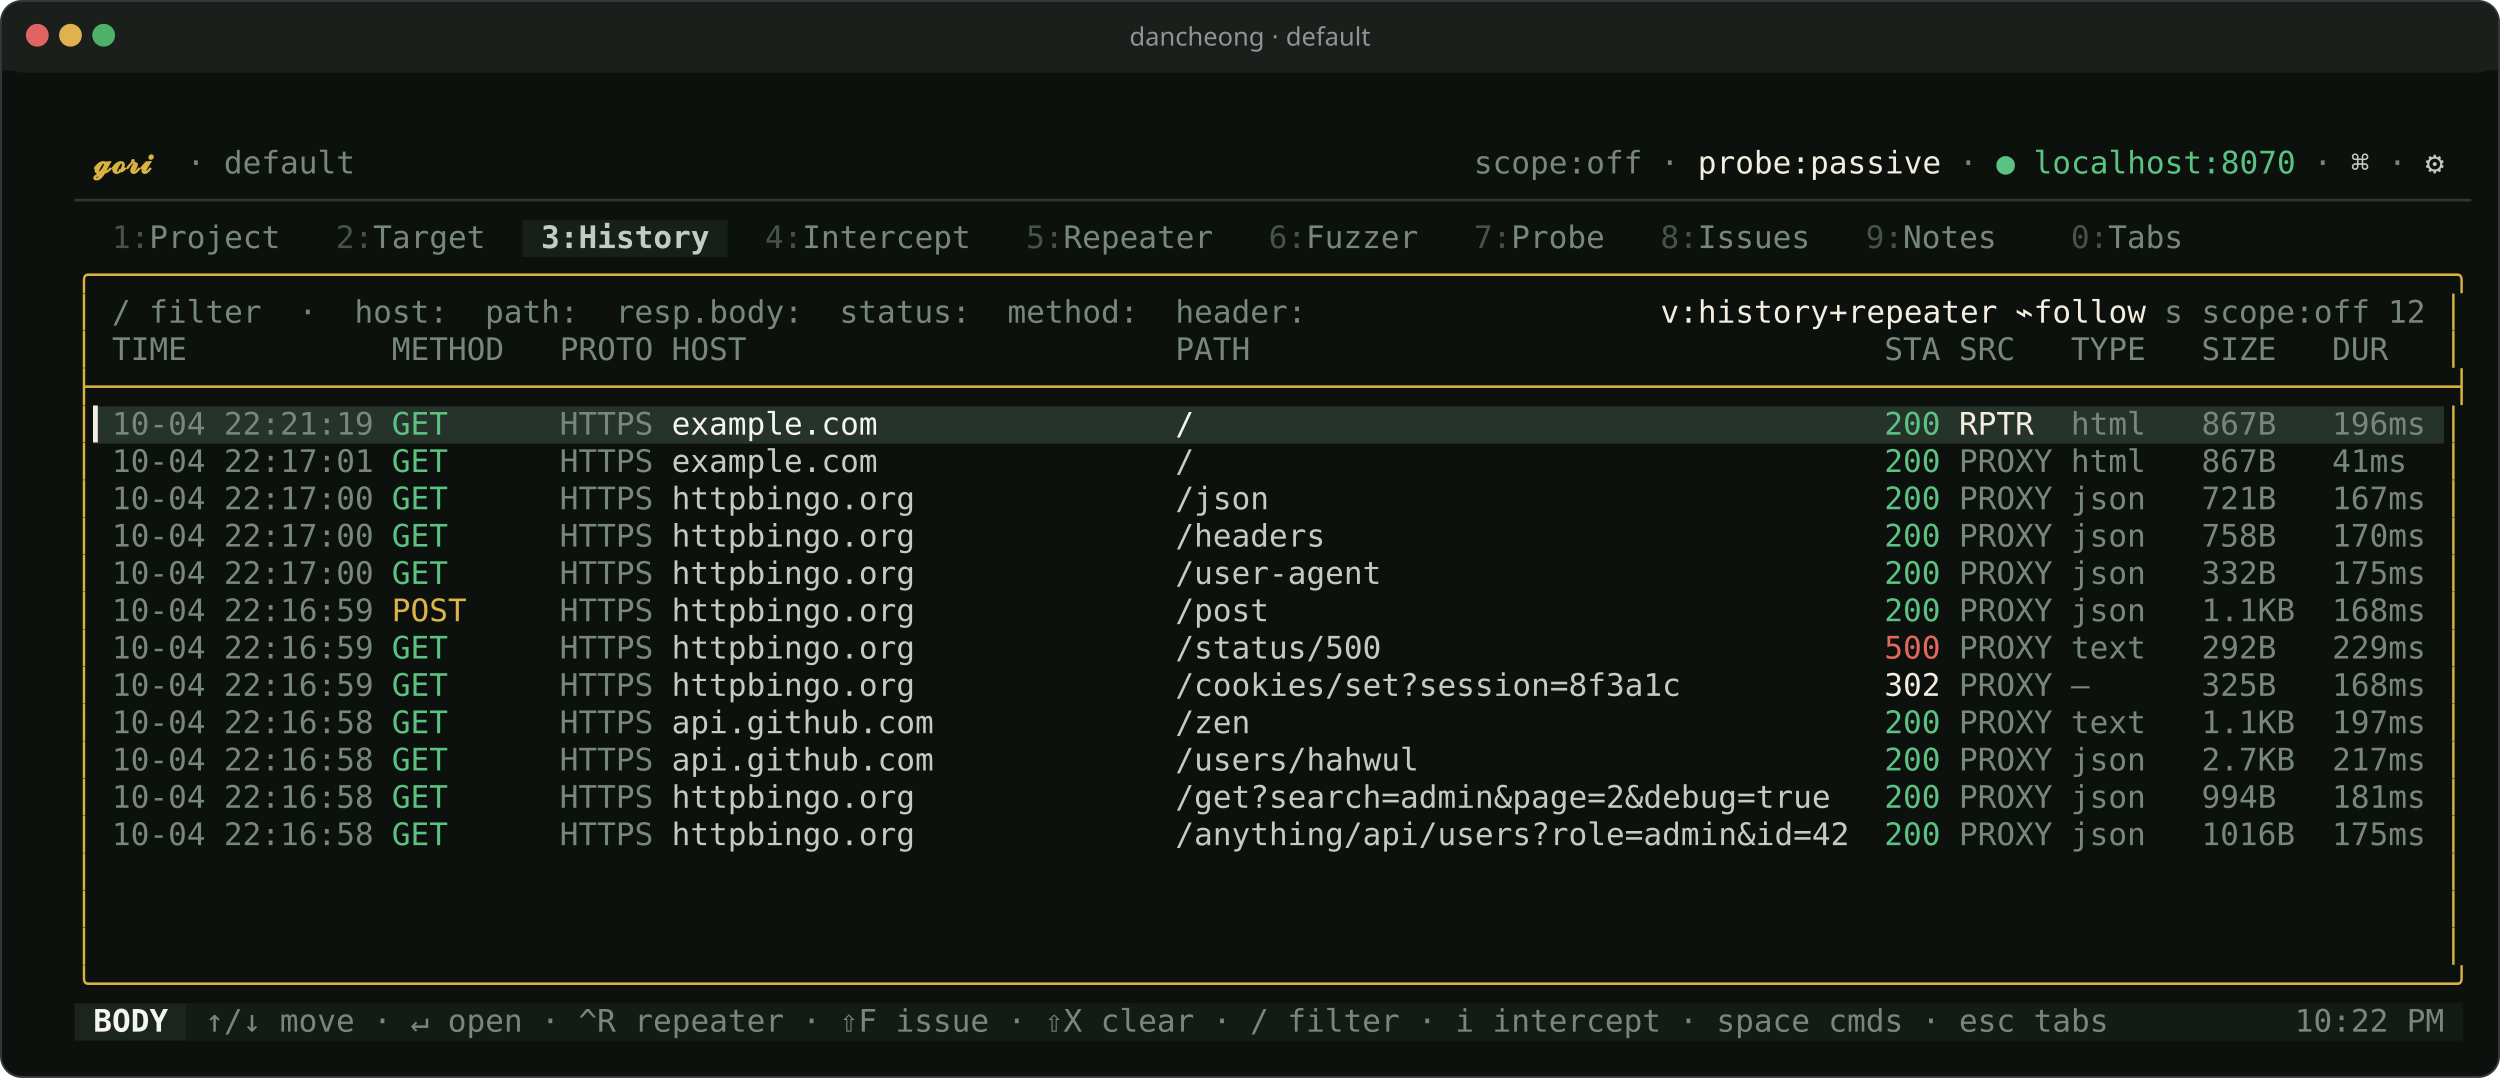
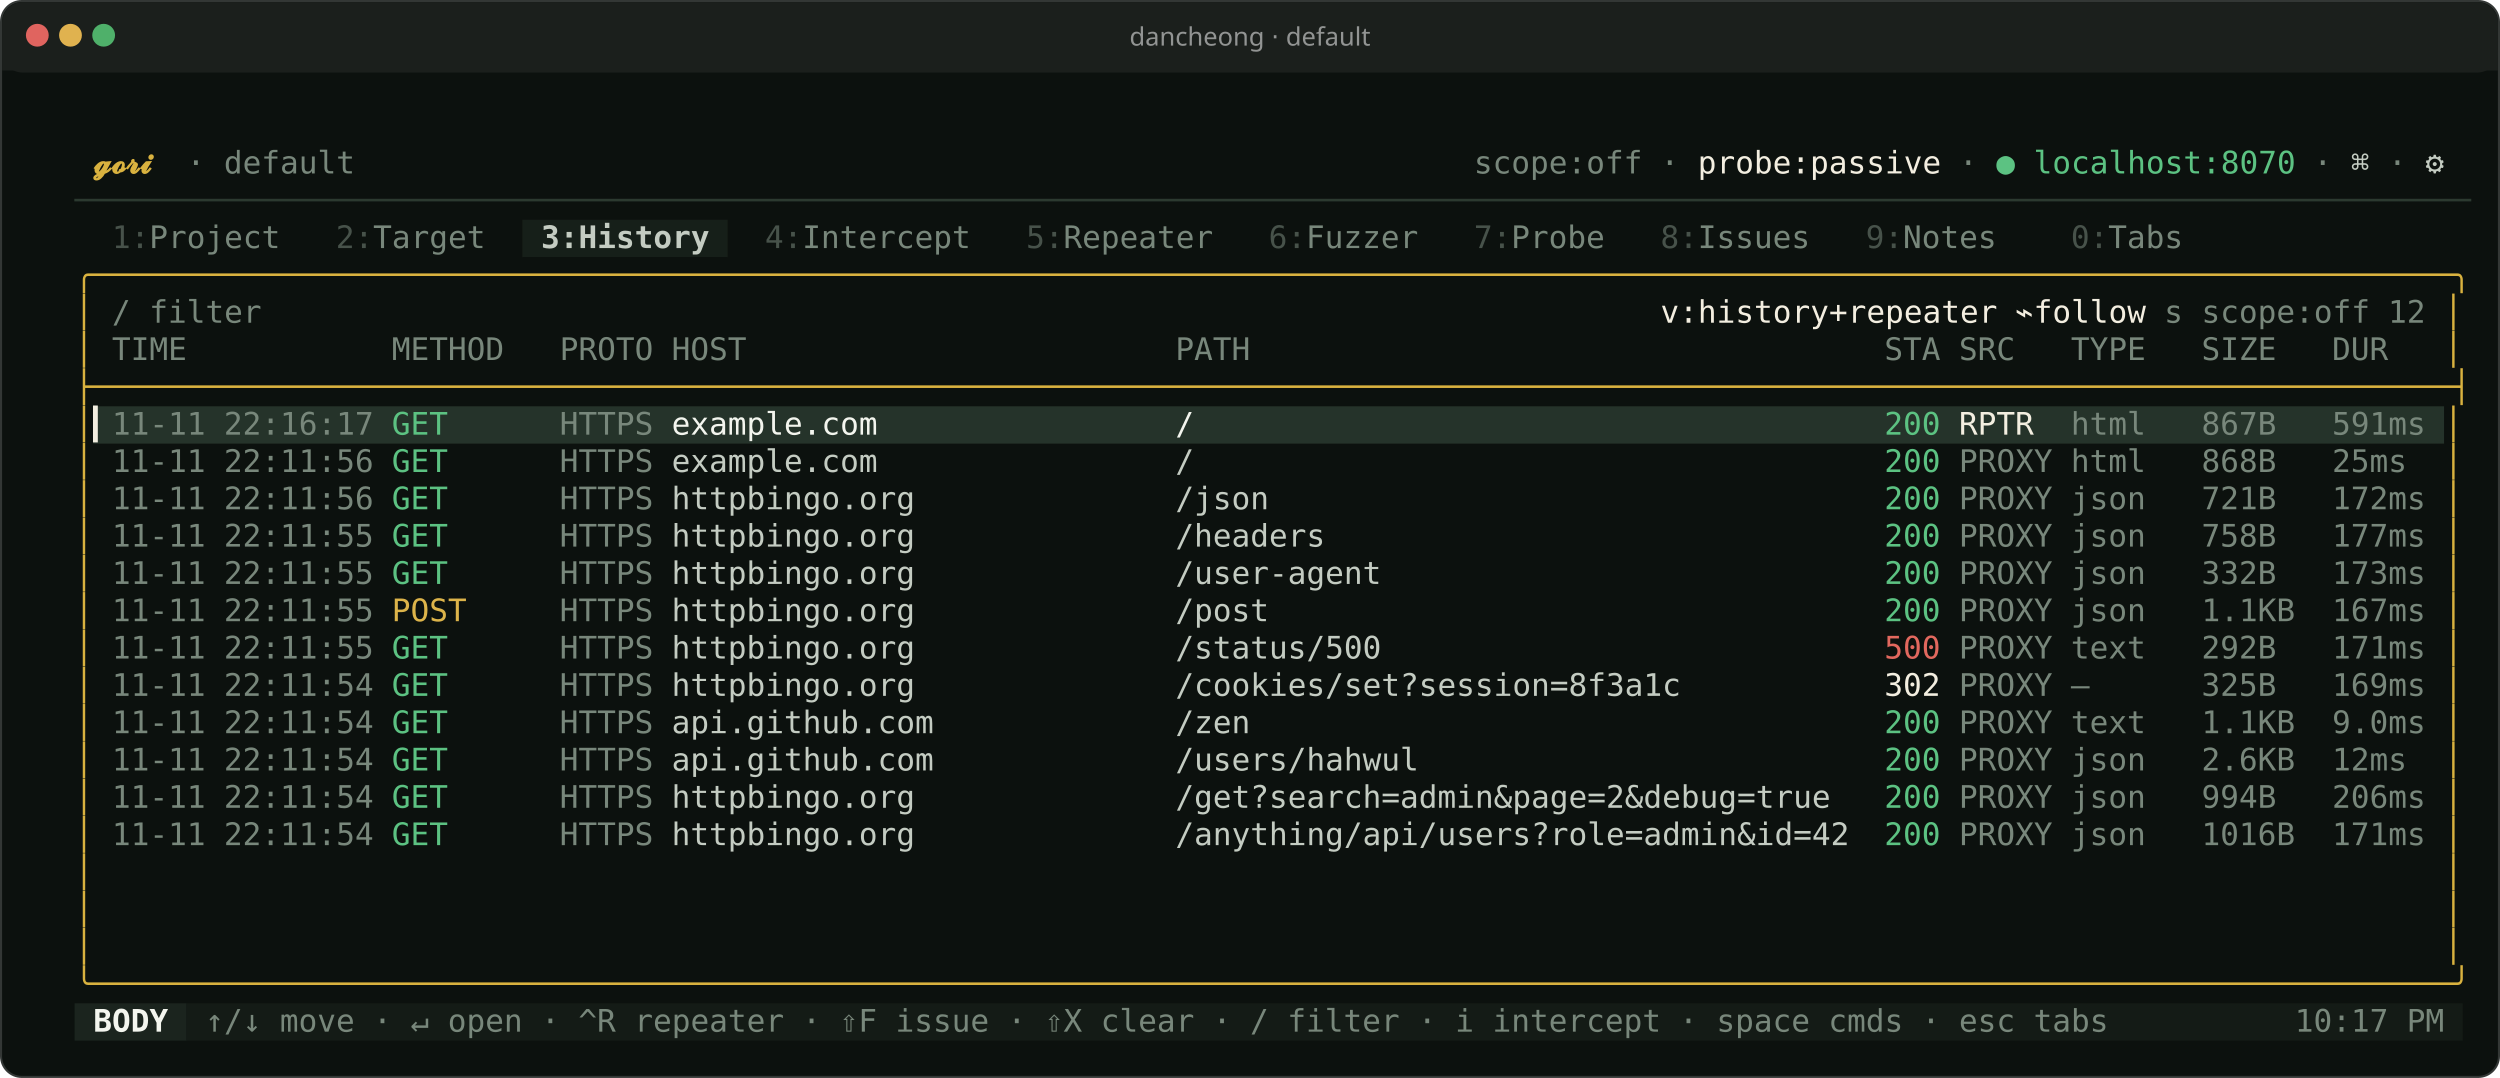
<svg xmlns="http://www.w3.org/2000/svg" width="1206" height="520" viewBox="0 0 1206.0 520.0" font-family="ui-monospace,'SF Mono','JetBrains Mono',Menlo,Consolas,monospace" font-size="15.0px" role="img" aria-label="dancheong · default">
  <rect x="0.5" y="0.5" width="1205.0" height="519.0" rx="10" ry="10" fill="#0c110e" stroke="#333735" stroke-width="1" />
  <rect x="1" y="1" width="1204.0" height="34.0" rx="10" ry="10" fill="#1b1f1c" />
  <rect x="1" y="24.0" width="1204.0" height="10" fill="#1b1f1c" />
  <circle cx="18.0" cy="17.0" r="5.5" fill="#e0645f" />
  <circle cx="34.0" cy="17.0" r="5.5" fill="#e0b24f" />
  <circle cx="50.0" cy="17.0" r="5.5" fill="#4fb06a" />
  <text x="603.0" y="22.0" text-anchor="middle" fill="#929493" font-family="'Apple Symbols','Segoe UI Symbol','Cambria Math','STIX Two Math','Noto Sans Math','DejaVu Sans',ui-monospace,'SF Mono','JetBrains Mono',Menlo,Consolas,monospace" font-size="12.3px">dancheong · default</text>
  <rect x="252.00" y="106.00" width="99.00" height="18.00" fill="#161f19" />
  <rect x="45.00" y="196.00" width="1134.00" height="18.00" fill="#25332a" />
  <rect x="36.00" y="484.00" width="54.00" height="18.00" fill="#1b241e" />
  <rect x="90.00" y="484.00" width="1098.00" height="18.00" fill="#141b16" />
  <text x="45.00" y="83.68" textLength="36.00" lengthAdjust="spacingAndGlyphs" fill="#d9b23f" font-weight="700" xml:space="preserve">𝓰𝓸𝓻𝓲</text>
  <text x="90.00" y="83.68" textLength="9.00" lengthAdjust="spacingAndGlyphs" fill="#78877b" xml:space="preserve">·</text>
  <text x="108.00" y="83.68" textLength="63.00" lengthAdjust="spacingAndGlyphs" fill="#78877b" xml:space="preserve">default</text>
  <text x="711.00" y="83.68" textLength="81.00" lengthAdjust="spacingAndGlyphs" fill="#78877b" xml:space="preserve">scope:off</text>
  <text x="801.00" y="83.68" textLength="9.00" lengthAdjust="spacingAndGlyphs" fill="#78877b" xml:space="preserve">·</text>
  <text x="819.00" y="83.68" textLength="117.00" lengthAdjust="spacingAndGlyphs" fill="#f3eee0" xml:space="preserve">probe:passive</text>
  <text x="945.00" y="83.68" textLength="9.00" lengthAdjust="spacingAndGlyphs" fill="#78877b" xml:space="preserve">·</text>
  <text x="963.00" y="83.68" textLength="9.00" lengthAdjust="spacingAndGlyphs" fill="#5cc282" xml:space="preserve">●</text>
  <text x="981.00" y="83.68" textLength="126.00" lengthAdjust="spacingAndGlyphs" fill="#5cc282" xml:space="preserve">localhost:8070</text>
  <text x="1116.00" y="83.68" textLength="9.00" lengthAdjust="spacingAndGlyphs" fill="#78877b" xml:space="preserve">·</text>
  <text x="1134.00" y="83.68" textLength="9.00" lengthAdjust="spacingAndGlyphs" fill="#c4ccc2" xml:space="preserve">⌘</text>
  <text x="1152.00" y="83.68" textLength="9.00" lengthAdjust="spacingAndGlyphs" fill="#78877b" xml:space="preserve">·</text>
  <text x="1170.00" y="83.68" textLength="9.00" lengthAdjust="spacingAndGlyphs" fill="#c4ccc2" xml:space="preserve">⚙</text>
  <text x="36.00" y="101.68" textLength="1152.00" lengthAdjust="spacingAndGlyphs" fill="#2c3a30" xml:space="preserve">────────────────────────────────────────────────────────────────────────────────────────────────────────────────────────────────</text>
  <text x="54.00" y="119.68" textLength="18.00" lengthAdjust="spacingAndGlyphs" fill="#47524a" xml:space="preserve">1:</text>
  <text x="72.00" y="119.68" textLength="63.00" lengthAdjust="spacingAndGlyphs" fill="#78877b" xml:space="preserve">Project</text>
  <text x="162.00" y="119.68" textLength="18.00" lengthAdjust="spacingAndGlyphs" fill="#47524a" xml:space="preserve">2:</text>
  <text x="180.00" y="119.68" textLength="54.00" lengthAdjust="spacingAndGlyphs" fill="#78877b" xml:space="preserve">Target</text>
  <text x="261.00" y="119.68" textLength="81.00" lengthAdjust="spacingAndGlyphs" fill="#c4ccc2" font-weight="700" xml:space="preserve">3:History</text>
  <text x="369.00" y="119.68" textLength="18.00" lengthAdjust="spacingAndGlyphs" fill="#47524a" xml:space="preserve">4:</text>
  <text x="387.00" y="119.68" textLength="81.00" lengthAdjust="spacingAndGlyphs" fill="#78877b" xml:space="preserve">Intercept</text>
  <text x="495.00" y="119.68" textLength="18.00" lengthAdjust="spacingAndGlyphs" fill="#47524a" xml:space="preserve">5:</text>
  <text x="513.00" y="119.68" textLength="72.00" lengthAdjust="spacingAndGlyphs" fill="#78877b" xml:space="preserve">Repeater</text>
  <text x="612.00" y="119.68" textLength="18.00" lengthAdjust="spacingAndGlyphs" fill="#47524a" xml:space="preserve">6:</text>
  <text x="630.00" y="119.68" textLength="54.00" lengthAdjust="spacingAndGlyphs" fill="#78877b" xml:space="preserve">Fuzzer</text>
  <text x="711.00" y="119.68" textLength="18.00" lengthAdjust="spacingAndGlyphs" fill="#47524a" xml:space="preserve">7:</text>
  <text x="729.00" y="119.68" textLength="45.00" lengthAdjust="spacingAndGlyphs" fill="#78877b" xml:space="preserve">Probe</text>
  <text x="801.00" y="119.68" textLength="18.00" lengthAdjust="spacingAndGlyphs" fill="#47524a" xml:space="preserve">8:</text>
  <text x="819.00" y="119.68" textLength="54.00" lengthAdjust="spacingAndGlyphs" fill="#78877b" xml:space="preserve">Issues</text>
  <text x="900.00" y="119.68" textLength="18.00" lengthAdjust="spacingAndGlyphs" fill="#47524a" xml:space="preserve">9:</text>
  <text x="918.00" y="119.68" textLength="45.00" lengthAdjust="spacingAndGlyphs" fill="#78877b" xml:space="preserve">Notes</text>
  <text x="999.00" y="119.68" textLength="18.00" lengthAdjust="spacingAndGlyphs" fill="#47524a" xml:space="preserve">0:</text>
  <text x="1017.00" y="119.68" textLength="36.00" lengthAdjust="spacingAndGlyphs" fill="#78877b" xml:space="preserve">Tabs</text>
  <text x="36.00" y="137.68" textLength="1152.00" lengthAdjust="spacingAndGlyphs" fill="#d9b23f" xml:space="preserve">╭──────────────────────────────────────────────────────────────────────────────────────────────────────────────────────────────╮</text>
  <text x="36.00" y="155.68" textLength="9.00" lengthAdjust="spacingAndGlyphs" fill="#d9b23f" xml:space="preserve">│</text>
  <text x="54.00" y="155.68" textLength="9.00" lengthAdjust="spacingAndGlyphs" fill="#78877b" xml:space="preserve">/</text>
  <text x="72.00" y="155.68" textLength="54.00" lengthAdjust="spacingAndGlyphs" fill="#78877b" xml:space="preserve">filter</text>
-   <text x="144.00" y="155.68" textLength="9.00" lengthAdjust="spacingAndGlyphs" fill="#78877b" xml:space="preserve">·</text>
-   <text x="171.00" y="155.68" textLength="45.00" lengthAdjust="spacingAndGlyphs" fill="#78877b" xml:space="preserve">host:</text>
-   <text x="234.00" y="155.68" textLength="45.00" lengthAdjust="spacingAndGlyphs" fill="#78877b" xml:space="preserve">path:</text>
-   <text x="297.00" y="155.68" textLength="90.00" lengthAdjust="spacingAndGlyphs" fill="#78877b" xml:space="preserve">resp.body:</text>
-   <text x="405.00" y="155.68" textLength="63.00" lengthAdjust="spacingAndGlyphs" fill="#78877b" xml:space="preserve">status:</text>
-   <text x="486.00" y="155.68" textLength="63.00" lengthAdjust="spacingAndGlyphs" fill="#78877b" xml:space="preserve">method:</text>
-   <text x="567.00" y="155.68" textLength="63.00" lengthAdjust="spacingAndGlyphs" fill="#78877b" xml:space="preserve">header:</text>
  <text x="801.00" y="155.68" textLength="162.00" lengthAdjust="spacingAndGlyphs" fill="#f3eee0" xml:space="preserve">v:history+repeater</text>
  <text x="972.00" y="155.68" textLength="63.00" lengthAdjust="spacingAndGlyphs" fill="#f3eee0" xml:space="preserve">⌁follow</text>
  <text x="1044.00" y="155.68" textLength="9.00" lengthAdjust="spacingAndGlyphs" fill="#78877b" xml:space="preserve">s</text>
  <text x="1062.00" y="155.68" textLength="81.00" lengthAdjust="spacingAndGlyphs" fill="#78877b" xml:space="preserve">scope:off</text>
  <text x="1152.00" y="155.68" textLength="18.00" lengthAdjust="spacingAndGlyphs" fill="#78877b" xml:space="preserve">12</text>
  <text x="1179.00" y="155.68" textLength="9.00" lengthAdjust="spacingAndGlyphs" fill="#d9b23f" xml:space="preserve">│</text>
  <text x="36.00" y="173.68" textLength="9.00" lengthAdjust="spacingAndGlyphs" fill="#d9b23f" xml:space="preserve">│</text>
  <text x="54.00" y="173.68" textLength="36.00" lengthAdjust="spacingAndGlyphs" fill="#78877b" xml:space="preserve">TIME</text>
  <text x="189.00" y="173.68" textLength="54.00" lengthAdjust="spacingAndGlyphs" fill="#78877b" xml:space="preserve">METHOD</text>
  <text x="270.00" y="173.68" textLength="45.00" lengthAdjust="spacingAndGlyphs" fill="#78877b" xml:space="preserve">PROTO</text>
  <text x="324.00" y="173.68" textLength="36.00" lengthAdjust="spacingAndGlyphs" fill="#78877b" xml:space="preserve">HOST</text>
  <text x="567.00" y="173.68" textLength="36.00" lengthAdjust="spacingAndGlyphs" fill="#78877b" xml:space="preserve">PATH</text>
  <text x="909.00" y="173.68" textLength="27.00" lengthAdjust="spacingAndGlyphs" fill="#78877b" xml:space="preserve">STA</text>
  <text x="945.00" y="173.68" textLength="27.00" lengthAdjust="spacingAndGlyphs" fill="#78877b" xml:space="preserve">SRC</text>
  <text x="999.00" y="173.68" textLength="36.00" lengthAdjust="spacingAndGlyphs" fill="#78877b" xml:space="preserve">TYPE</text>
  <text x="1062.00" y="173.68" textLength="36.00" lengthAdjust="spacingAndGlyphs" fill="#78877b" xml:space="preserve">SIZE</text>
  <text x="1125.00" y="173.68" textLength="27.00" lengthAdjust="spacingAndGlyphs" fill="#78877b" xml:space="preserve">DUR</text>
  <text x="1179.00" y="173.68" textLength="9.00" lengthAdjust="spacingAndGlyphs" fill="#d9b23f" xml:space="preserve">│</text>
  <text x="36.00" y="191.68" textLength="1152.00" lengthAdjust="spacingAndGlyphs" fill="#d9b23f" xml:space="preserve">├──────────────────────────────────────────────────────────────────────────────────────────────────────────────────────────────┤</text>
  <text x="36.00" y="209.68" textLength="9.00" lengthAdjust="spacingAndGlyphs" fill="#d9b23f" xml:space="preserve">│</text>
  <text x="45.00" y="209.68" textLength="9.00" lengthAdjust="spacingAndGlyphs" fill="#f3eee0" xml:space="preserve">▎</text>
-   <text x="54.00" y="209.68" textLength="45.00" lengthAdjust="spacingAndGlyphs" fill="#78877b" xml:space="preserve">10-04</text>
-   <text x="108.00" y="209.68" textLength="72.00" lengthAdjust="spacingAndGlyphs" fill="#78877b" xml:space="preserve">22:21:19</text>
+   <text x="54.00" y="209.68" textLength="45.00" lengthAdjust="spacingAndGlyphs" fill="#78877b" xml:space="preserve">11-11</text>
+   <text x="108.00" y="209.68" textLength="72.00" lengthAdjust="spacingAndGlyphs" fill="#78877b" xml:space="preserve">22:16:17</text>
  <text x="189.00" y="209.68" textLength="27.00" lengthAdjust="spacingAndGlyphs" fill="#5cc282" xml:space="preserve">GET</text>
  <text x="270.00" y="209.68" textLength="45.00" lengthAdjust="spacingAndGlyphs" fill="#78877b" xml:space="preserve">HTTPS</text>
  <text x="324.00" y="209.68" textLength="99.00" lengthAdjust="spacingAndGlyphs" fill="#f3f5ee" xml:space="preserve">example.com</text>
  <text x="567.00" y="209.68" textLength="9.00" lengthAdjust="spacingAndGlyphs" fill="#f3f5ee" xml:space="preserve">/</text>
  <text x="909.00" y="209.68" textLength="27.00" lengthAdjust="spacingAndGlyphs" fill="#5cc282" xml:space="preserve">200</text>
  <text x="945.00" y="209.68" textLength="36.00" lengthAdjust="spacingAndGlyphs" fill="#f3eee0" xml:space="preserve">RPTR</text>
  <text x="999.00" y="209.68" textLength="36.00" lengthAdjust="spacingAndGlyphs" fill="#78877b" xml:space="preserve">html</text>
  <text x="1062.00" y="209.68" textLength="36.00" lengthAdjust="spacingAndGlyphs" fill="#78877b" xml:space="preserve">867B</text>
-   <text x="1125.00" y="209.68" textLength="45.00" lengthAdjust="spacingAndGlyphs" fill="#78877b" xml:space="preserve">196ms</text>
+   <text x="1125.00" y="209.68" textLength="45.00" lengthAdjust="spacingAndGlyphs" fill="#78877b" xml:space="preserve">591ms</text>
  <text x="1179.00" y="209.68" textLength="9.00" lengthAdjust="spacingAndGlyphs" fill="#d9b23f" xml:space="preserve">│</text>
  <text x="36.00" y="227.68" textLength="9.00" lengthAdjust="spacingAndGlyphs" fill="#d9b23f" xml:space="preserve">│</text>
-   <text x="54.00" y="227.68" textLength="45.00" lengthAdjust="spacingAndGlyphs" fill="#78877b" xml:space="preserve">10-04</text>
-   <text x="108.00" y="227.68" textLength="72.00" lengthAdjust="spacingAndGlyphs" fill="#78877b" xml:space="preserve">22:17:01</text>
+   <text x="54.00" y="227.68" textLength="45.00" lengthAdjust="spacingAndGlyphs" fill="#78877b" xml:space="preserve">11-11</text>
+   <text x="108.00" y="227.68" textLength="72.00" lengthAdjust="spacingAndGlyphs" fill="#78877b" xml:space="preserve">22:11:56</text>
  <text x="189.00" y="227.68" textLength="27.00" lengthAdjust="spacingAndGlyphs" fill="#5cc282" xml:space="preserve">GET</text>
  <text x="270.00" y="227.68" textLength="45.00" lengthAdjust="spacingAndGlyphs" fill="#78877b" xml:space="preserve">HTTPS</text>
  <text x="324.00" y="227.68" textLength="99.00" lengthAdjust="spacingAndGlyphs" fill="#c4ccc2" xml:space="preserve">example.com</text>
  <text x="567.00" y="227.68" textLength="9.00" lengthAdjust="spacingAndGlyphs" fill="#c4ccc2" xml:space="preserve">/</text>
  <text x="909.00" y="227.68" textLength="27.00" lengthAdjust="spacingAndGlyphs" fill="#5cc282" xml:space="preserve">200</text>
  <text x="945.00" y="227.68" textLength="45.00" lengthAdjust="spacingAndGlyphs" fill="#78877b" xml:space="preserve">PROXY</text>
  <text x="999.00" y="227.68" textLength="36.00" lengthAdjust="spacingAndGlyphs" fill="#78877b" xml:space="preserve">html</text>
-   <text x="1062.00" y="227.68" textLength="36.00" lengthAdjust="spacingAndGlyphs" fill="#78877b" xml:space="preserve">867B</text>
-   <text x="1125.00" y="227.68" textLength="36.00" lengthAdjust="spacingAndGlyphs" fill="#78877b" xml:space="preserve">41ms</text>
+   <text x="1062.00" y="227.68" textLength="36.00" lengthAdjust="spacingAndGlyphs" fill="#78877b" xml:space="preserve">868B</text>
+   <text x="1125.00" y="227.68" textLength="36.00" lengthAdjust="spacingAndGlyphs" fill="#78877b" xml:space="preserve">25ms</text>
  <text x="1179.00" y="227.68" textLength="9.00" lengthAdjust="spacingAndGlyphs" fill="#d9b23f" xml:space="preserve">│</text>
  <text x="36.00" y="245.68" textLength="9.00" lengthAdjust="spacingAndGlyphs" fill="#d9b23f" xml:space="preserve">│</text>
-   <text x="54.00" y="245.68" textLength="45.00" lengthAdjust="spacingAndGlyphs" fill="#78877b" xml:space="preserve">10-04</text>
-   <text x="108.00" y="245.68" textLength="72.00" lengthAdjust="spacingAndGlyphs" fill="#78877b" xml:space="preserve">22:17:00</text>
+   <text x="54.00" y="245.68" textLength="45.00" lengthAdjust="spacingAndGlyphs" fill="#78877b" xml:space="preserve">11-11</text>
+   <text x="108.00" y="245.68" textLength="72.00" lengthAdjust="spacingAndGlyphs" fill="#78877b" xml:space="preserve">22:11:56</text>
  <text x="189.00" y="245.68" textLength="27.00" lengthAdjust="spacingAndGlyphs" fill="#5cc282" xml:space="preserve">GET</text>
  <text x="270.00" y="245.68" textLength="45.00" lengthAdjust="spacingAndGlyphs" fill="#78877b" xml:space="preserve">HTTPS</text>
  <text x="324.00" y="245.68" textLength="117.00" lengthAdjust="spacingAndGlyphs" fill="#c4ccc2" xml:space="preserve">httpbingo.org</text>
  <text x="567.00" y="245.68" textLength="45.00" lengthAdjust="spacingAndGlyphs" fill="#c4ccc2" xml:space="preserve">/json</text>
  <text x="909.00" y="245.68" textLength="27.00" lengthAdjust="spacingAndGlyphs" fill="#5cc282" xml:space="preserve">200</text>
  <text x="945.00" y="245.68" textLength="45.00" lengthAdjust="spacingAndGlyphs" fill="#78877b" xml:space="preserve">PROXY</text>
  <text x="999.00" y="245.68" textLength="36.00" lengthAdjust="spacingAndGlyphs" fill="#78877b" xml:space="preserve">json</text>
  <text x="1062.00" y="245.68" textLength="36.00" lengthAdjust="spacingAndGlyphs" fill="#78877b" xml:space="preserve">721B</text>
-   <text x="1125.00" y="245.68" textLength="45.00" lengthAdjust="spacingAndGlyphs" fill="#78877b" xml:space="preserve">167ms</text>
+   <text x="1125.00" y="245.68" textLength="45.00" lengthAdjust="spacingAndGlyphs" fill="#78877b" xml:space="preserve">172ms</text>
  <text x="1179.00" y="245.68" textLength="9.00" lengthAdjust="spacingAndGlyphs" fill="#d9b23f" xml:space="preserve">│</text>
  <text x="36.00" y="263.68" textLength="9.00" lengthAdjust="spacingAndGlyphs" fill="#d9b23f" xml:space="preserve">│</text>
-   <text x="54.00" y="263.68" textLength="45.00" lengthAdjust="spacingAndGlyphs" fill="#78877b" xml:space="preserve">10-04</text>
-   <text x="108.00" y="263.68" textLength="72.00" lengthAdjust="spacingAndGlyphs" fill="#78877b" xml:space="preserve">22:17:00</text>
+   <text x="54.00" y="263.68" textLength="45.00" lengthAdjust="spacingAndGlyphs" fill="#78877b" xml:space="preserve">11-11</text>
+   <text x="108.00" y="263.68" textLength="72.00" lengthAdjust="spacingAndGlyphs" fill="#78877b" xml:space="preserve">22:11:55</text>
  <text x="189.00" y="263.68" textLength="27.00" lengthAdjust="spacingAndGlyphs" fill="#5cc282" xml:space="preserve">GET</text>
  <text x="270.00" y="263.68" textLength="45.00" lengthAdjust="spacingAndGlyphs" fill="#78877b" xml:space="preserve">HTTPS</text>
  <text x="324.00" y="263.68" textLength="117.00" lengthAdjust="spacingAndGlyphs" fill="#c4ccc2" xml:space="preserve">httpbingo.org</text>
  <text x="567.00" y="263.68" textLength="72.00" lengthAdjust="spacingAndGlyphs" fill="#c4ccc2" xml:space="preserve">/headers</text>
  <text x="909.00" y="263.68" textLength="27.00" lengthAdjust="spacingAndGlyphs" fill="#5cc282" xml:space="preserve">200</text>
  <text x="945.00" y="263.68" textLength="45.00" lengthAdjust="spacingAndGlyphs" fill="#78877b" xml:space="preserve">PROXY</text>
  <text x="999.00" y="263.68" textLength="36.00" lengthAdjust="spacingAndGlyphs" fill="#78877b" xml:space="preserve">json</text>
  <text x="1062.00" y="263.68" textLength="36.00" lengthAdjust="spacingAndGlyphs" fill="#78877b" xml:space="preserve">758B</text>
-   <text x="1125.00" y="263.68" textLength="45.00" lengthAdjust="spacingAndGlyphs" fill="#78877b" xml:space="preserve">170ms</text>
+   <text x="1125.00" y="263.68" textLength="45.00" lengthAdjust="spacingAndGlyphs" fill="#78877b" xml:space="preserve">177ms</text>
  <text x="1179.00" y="263.68" textLength="9.00" lengthAdjust="spacingAndGlyphs" fill="#d9b23f" xml:space="preserve">│</text>
  <text x="36.00" y="281.68" textLength="9.00" lengthAdjust="spacingAndGlyphs" fill="#d9b23f" xml:space="preserve">│</text>
-   <text x="54.00" y="281.68" textLength="45.00" lengthAdjust="spacingAndGlyphs" fill="#78877b" xml:space="preserve">10-04</text>
-   <text x="108.00" y="281.68" textLength="72.00" lengthAdjust="spacingAndGlyphs" fill="#78877b" xml:space="preserve">22:17:00</text>
+   <text x="54.00" y="281.68" textLength="45.00" lengthAdjust="spacingAndGlyphs" fill="#78877b" xml:space="preserve">11-11</text>
+   <text x="108.00" y="281.68" textLength="72.00" lengthAdjust="spacingAndGlyphs" fill="#78877b" xml:space="preserve">22:11:55</text>
  <text x="189.00" y="281.68" textLength="27.00" lengthAdjust="spacingAndGlyphs" fill="#5cc282" xml:space="preserve">GET</text>
  <text x="270.00" y="281.68" textLength="45.00" lengthAdjust="spacingAndGlyphs" fill="#78877b" xml:space="preserve">HTTPS</text>
  <text x="324.00" y="281.68" textLength="117.00" lengthAdjust="spacingAndGlyphs" fill="#c4ccc2" xml:space="preserve">httpbingo.org</text>
  <text x="567.00" y="281.68" textLength="99.00" lengthAdjust="spacingAndGlyphs" fill="#c4ccc2" xml:space="preserve">/user-agent</text>
  <text x="909.00" y="281.68" textLength="27.00" lengthAdjust="spacingAndGlyphs" fill="#5cc282" xml:space="preserve">200</text>
  <text x="945.00" y="281.68" textLength="45.00" lengthAdjust="spacingAndGlyphs" fill="#78877b" xml:space="preserve">PROXY</text>
  <text x="999.00" y="281.68" textLength="36.00" lengthAdjust="spacingAndGlyphs" fill="#78877b" xml:space="preserve">json</text>
  <text x="1062.00" y="281.68" textLength="36.00" lengthAdjust="spacingAndGlyphs" fill="#78877b" xml:space="preserve">332B</text>
-   <text x="1125.00" y="281.68" textLength="45.00" lengthAdjust="spacingAndGlyphs" fill="#78877b" xml:space="preserve">175ms</text>
+   <text x="1125.00" y="281.68" textLength="45.00" lengthAdjust="spacingAndGlyphs" fill="#78877b" xml:space="preserve">173ms</text>
  <text x="1179.00" y="281.68" textLength="9.00" lengthAdjust="spacingAndGlyphs" fill="#d9b23f" xml:space="preserve">│</text>
  <text x="36.00" y="299.68" textLength="9.00" lengthAdjust="spacingAndGlyphs" fill="#d9b23f" xml:space="preserve">│</text>
-   <text x="54.00" y="299.68" textLength="45.00" lengthAdjust="spacingAndGlyphs" fill="#78877b" xml:space="preserve">10-04</text>
-   <text x="108.00" y="299.68" textLength="72.00" lengthAdjust="spacingAndGlyphs" fill="#78877b" xml:space="preserve">22:16:59</text>
+   <text x="54.00" y="299.68" textLength="45.00" lengthAdjust="spacingAndGlyphs" fill="#78877b" xml:space="preserve">11-11</text>
+   <text x="108.00" y="299.68" textLength="72.00" lengthAdjust="spacingAndGlyphs" fill="#78877b" xml:space="preserve">22:11:55</text>
  <text x="189.00" y="299.68" textLength="36.00" lengthAdjust="spacingAndGlyphs" fill="#ddb44a" xml:space="preserve">POST</text>
  <text x="270.00" y="299.68" textLength="45.00" lengthAdjust="spacingAndGlyphs" fill="#78877b" xml:space="preserve">HTTPS</text>
  <text x="324.00" y="299.68" textLength="117.00" lengthAdjust="spacingAndGlyphs" fill="#c4ccc2" xml:space="preserve">httpbingo.org</text>
  <text x="567.00" y="299.68" textLength="45.00" lengthAdjust="spacingAndGlyphs" fill="#c4ccc2" xml:space="preserve">/post</text>
  <text x="909.00" y="299.68" textLength="27.00" lengthAdjust="spacingAndGlyphs" fill="#5cc282" xml:space="preserve">200</text>
  <text x="945.00" y="299.68" textLength="45.00" lengthAdjust="spacingAndGlyphs" fill="#78877b" xml:space="preserve">PROXY</text>
  <text x="999.00" y="299.68" textLength="36.00" lengthAdjust="spacingAndGlyphs" fill="#78877b" xml:space="preserve">json</text>
  <text x="1062.00" y="299.68" textLength="45.00" lengthAdjust="spacingAndGlyphs" fill="#78877b" xml:space="preserve">1.1KB</text>
-   <text x="1125.00" y="299.68" textLength="45.00" lengthAdjust="spacingAndGlyphs" fill="#78877b" xml:space="preserve">168ms</text>
+   <text x="1125.00" y="299.68" textLength="45.00" lengthAdjust="spacingAndGlyphs" fill="#78877b" xml:space="preserve">167ms</text>
  <text x="1179.00" y="299.68" textLength="9.00" lengthAdjust="spacingAndGlyphs" fill="#d9b23f" xml:space="preserve">│</text>
  <text x="36.00" y="317.68" textLength="9.00" lengthAdjust="spacingAndGlyphs" fill="#d9b23f" xml:space="preserve">│</text>
-   <text x="54.00" y="317.68" textLength="45.00" lengthAdjust="spacingAndGlyphs" fill="#78877b" xml:space="preserve">10-04</text>
-   <text x="108.00" y="317.68" textLength="72.00" lengthAdjust="spacingAndGlyphs" fill="#78877b" xml:space="preserve">22:16:59</text>
+   <text x="54.00" y="317.68" textLength="45.00" lengthAdjust="spacingAndGlyphs" fill="#78877b" xml:space="preserve">11-11</text>
+   <text x="108.00" y="317.68" textLength="72.00" lengthAdjust="spacingAndGlyphs" fill="#78877b" xml:space="preserve">22:11:55</text>
  <text x="189.00" y="317.68" textLength="27.00" lengthAdjust="spacingAndGlyphs" fill="#5cc282" xml:space="preserve">GET</text>
  <text x="270.00" y="317.68" textLength="45.00" lengthAdjust="spacingAndGlyphs" fill="#78877b" xml:space="preserve">HTTPS</text>
  <text x="324.00" y="317.68" textLength="117.00" lengthAdjust="spacingAndGlyphs" fill="#c4ccc2" xml:space="preserve">httpbingo.org</text>
  <text x="567.00" y="317.68" textLength="99.00" lengthAdjust="spacingAndGlyphs" fill="#c4ccc2" xml:space="preserve">/status/500</text>
  <text x="909.00" y="317.68" textLength="27.00" lengthAdjust="spacingAndGlyphs" fill="#e2685e" xml:space="preserve">500</text>
  <text x="945.00" y="317.68" textLength="45.00" lengthAdjust="spacingAndGlyphs" fill="#78877b" xml:space="preserve">PROXY</text>
  <text x="999.00" y="317.68" textLength="36.00" lengthAdjust="spacingAndGlyphs" fill="#78877b" xml:space="preserve">text</text>
  <text x="1062.00" y="317.68" textLength="36.00" lengthAdjust="spacingAndGlyphs" fill="#78877b" xml:space="preserve">292B</text>
-   <text x="1125.00" y="317.68" textLength="45.00" lengthAdjust="spacingAndGlyphs" fill="#78877b" xml:space="preserve">229ms</text>
+   <text x="1125.00" y="317.68" textLength="45.00" lengthAdjust="spacingAndGlyphs" fill="#78877b" xml:space="preserve">171ms</text>
  <text x="1179.00" y="317.68" textLength="9.00" lengthAdjust="spacingAndGlyphs" fill="#d9b23f" xml:space="preserve">│</text>
  <text x="36.00" y="335.68" textLength="9.00" lengthAdjust="spacingAndGlyphs" fill="#d9b23f" xml:space="preserve">│</text>
-   <text x="54.00" y="335.68" textLength="45.00" lengthAdjust="spacingAndGlyphs" fill="#78877b" xml:space="preserve">10-04</text>
-   <text x="108.00" y="335.68" textLength="72.00" lengthAdjust="spacingAndGlyphs" fill="#78877b" xml:space="preserve">22:16:59</text>
+   <text x="54.00" y="335.68" textLength="45.00" lengthAdjust="spacingAndGlyphs" fill="#78877b" xml:space="preserve">11-11</text>
+   <text x="108.00" y="335.68" textLength="72.00" lengthAdjust="spacingAndGlyphs" fill="#78877b" xml:space="preserve">22:11:54</text>
  <text x="189.00" y="335.68" textLength="27.00" lengthAdjust="spacingAndGlyphs" fill="#5cc282" xml:space="preserve">GET</text>
  <text x="270.00" y="335.68" textLength="45.00" lengthAdjust="spacingAndGlyphs" fill="#78877b" xml:space="preserve">HTTPS</text>
  <text x="324.00" y="335.68" textLength="117.00" lengthAdjust="spacingAndGlyphs" fill="#c4ccc2" xml:space="preserve">httpbingo.org</text>
  <text x="567.00" y="335.68" textLength="243.00" lengthAdjust="spacingAndGlyphs" fill="#c4ccc2" xml:space="preserve">/cookies/set?session=8f3a1c</text>
  <text x="909.00" y="335.68" textLength="27.00" lengthAdjust="spacingAndGlyphs" fill="#f3eee0" xml:space="preserve">302</text>
  <text x="945.00" y="335.68" textLength="45.00" lengthAdjust="spacingAndGlyphs" fill="#78877b" xml:space="preserve">PROXY</text>
  <text x="999.00" y="335.68" textLength="9.00" lengthAdjust="spacingAndGlyphs" fill="#78877b" xml:space="preserve">—</text>
  <text x="1062.00" y="335.68" textLength="36.00" lengthAdjust="spacingAndGlyphs" fill="#78877b" xml:space="preserve">325B</text>
-   <text x="1125.00" y="335.68" textLength="45.00" lengthAdjust="spacingAndGlyphs" fill="#78877b" xml:space="preserve">168ms</text>
+   <text x="1125.00" y="335.68" textLength="45.00" lengthAdjust="spacingAndGlyphs" fill="#78877b" xml:space="preserve">169ms</text>
  <text x="1179.00" y="335.68" textLength="9.00" lengthAdjust="spacingAndGlyphs" fill="#d9b23f" xml:space="preserve">│</text>
  <text x="36.00" y="353.68" textLength="9.00" lengthAdjust="spacingAndGlyphs" fill="#d9b23f" xml:space="preserve">│</text>
-   <text x="54.00" y="353.68" textLength="45.00" lengthAdjust="spacingAndGlyphs" fill="#78877b" xml:space="preserve">10-04</text>
-   <text x="108.00" y="353.68" textLength="72.00" lengthAdjust="spacingAndGlyphs" fill="#78877b" xml:space="preserve">22:16:58</text>
+   <text x="54.00" y="353.68" textLength="45.00" lengthAdjust="spacingAndGlyphs" fill="#78877b" xml:space="preserve">11-11</text>
+   <text x="108.00" y="353.68" textLength="72.00" lengthAdjust="spacingAndGlyphs" fill="#78877b" xml:space="preserve">22:11:54</text>
  <text x="189.00" y="353.68" textLength="27.00" lengthAdjust="spacingAndGlyphs" fill="#5cc282" xml:space="preserve">GET</text>
  <text x="270.00" y="353.68" textLength="45.00" lengthAdjust="spacingAndGlyphs" fill="#78877b" xml:space="preserve">HTTPS</text>
  <text x="324.00" y="353.68" textLength="126.00" lengthAdjust="spacingAndGlyphs" fill="#c4ccc2" xml:space="preserve">api.github.com</text>
  <text x="567.00" y="353.68" textLength="36.00" lengthAdjust="spacingAndGlyphs" fill="#c4ccc2" xml:space="preserve">/zen</text>
  <text x="909.00" y="353.68" textLength="27.00" lengthAdjust="spacingAndGlyphs" fill="#5cc282" xml:space="preserve">200</text>
  <text x="945.00" y="353.68" textLength="45.00" lengthAdjust="spacingAndGlyphs" fill="#78877b" xml:space="preserve">PROXY</text>
  <text x="999.00" y="353.68" textLength="36.00" lengthAdjust="spacingAndGlyphs" fill="#78877b" xml:space="preserve">text</text>
  <text x="1062.00" y="353.68" textLength="45.00" lengthAdjust="spacingAndGlyphs" fill="#78877b" xml:space="preserve">1.1KB</text>
-   <text x="1125.00" y="353.68" textLength="45.00" lengthAdjust="spacingAndGlyphs" fill="#78877b" xml:space="preserve">197ms</text>
+   <text x="1125.00" y="353.68" textLength="45.00" lengthAdjust="spacingAndGlyphs" fill="#78877b" xml:space="preserve">9.0ms</text>
  <text x="1179.00" y="353.68" textLength="9.00" lengthAdjust="spacingAndGlyphs" fill="#d9b23f" xml:space="preserve">│</text>
  <text x="36.00" y="371.68" textLength="9.00" lengthAdjust="spacingAndGlyphs" fill="#d9b23f" xml:space="preserve">│</text>
-   <text x="54.00" y="371.68" textLength="45.00" lengthAdjust="spacingAndGlyphs" fill="#78877b" xml:space="preserve">10-04</text>
-   <text x="108.00" y="371.68" textLength="72.00" lengthAdjust="spacingAndGlyphs" fill="#78877b" xml:space="preserve">22:16:58</text>
+   <text x="54.00" y="371.68" textLength="45.00" lengthAdjust="spacingAndGlyphs" fill="#78877b" xml:space="preserve">11-11</text>
+   <text x="108.00" y="371.68" textLength="72.00" lengthAdjust="spacingAndGlyphs" fill="#78877b" xml:space="preserve">22:11:54</text>
  <text x="189.00" y="371.68" textLength="27.00" lengthAdjust="spacingAndGlyphs" fill="#5cc282" xml:space="preserve">GET</text>
  <text x="270.00" y="371.68" textLength="45.00" lengthAdjust="spacingAndGlyphs" fill="#78877b" xml:space="preserve">HTTPS</text>
  <text x="324.00" y="371.68" textLength="126.00" lengthAdjust="spacingAndGlyphs" fill="#c4ccc2" xml:space="preserve">api.github.com</text>
  <text x="567.00" y="371.68" textLength="117.00" lengthAdjust="spacingAndGlyphs" fill="#c4ccc2" xml:space="preserve">/users/hahwul</text>
  <text x="909.00" y="371.68" textLength="27.00" lengthAdjust="spacingAndGlyphs" fill="#5cc282" xml:space="preserve">200</text>
  <text x="945.00" y="371.68" textLength="45.00" lengthAdjust="spacingAndGlyphs" fill="#78877b" xml:space="preserve">PROXY</text>
  <text x="999.00" y="371.68" textLength="36.00" lengthAdjust="spacingAndGlyphs" fill="#78877b" xml:space="preserve">json</text>
-   <text x="1062.00" y="371.68" textLength="45.00" lengthAdjust="spacingAndGlyphs" fill="#78877b" xml:space="preserve">2.7KB</text>
-   <text x="1125.00" y="371.68" textLength="45.00" lengthAdjust="spacingAndGlyphs" fill="#78877b" xml:space="preserve">217ms</text>
+   <text x="1062.00" y="371.68" textLength="45.00" lengthAdjust="spacingAndGlyphs" fill="#78877b" xml:space="preserve">2.6KB</text>
+   <text x="1125.00" y="371.68" textLength="36.00" lengthAdjust="spacingAndGlyphs" fill="#78877b" xml:space="preserve">12ms</text>
  <text x="1179.00" y="371.68" textLength="9.00" lengthAdjust="spacingAndGlyphs" fill="#d9b23f" xml:space="preserve">│</text>
  <text x="36.00" y="389.68" textLength="9.00" lengthAdjust="spacingAndGlyphs" fill="#d9b23f" xml:space="preserve">│</text>
-   <text x="54.00" y="389.68" textLength="45.00" lengthAdjust="spacingAndGlyphs" fill="#78877b" xml:space="preserve">10-04</text>
-   <text x="108.00" y="389.68" textLength="72.00" lengthAdjust="spacingAndGlyphs" fill="#78877b" xml:space="preserve">22:16:58</text>
+   <text x="54.00" y="389.68" textLength="45.00" lengthAdjust="spacingAndGlyphs" fill="#78877b" xml:space="preserve">11-11</text>
+   <text x="108.00" y="389.68" textLength="72.00" lengthAdjust="spacingAndGlyphs" fill="#78877b" xml:space="preserve">22:11:54</text>
  <text x="189.00" y="389.68" textLength="27.00" lengthAdjust="spacingAndGlyphs" fill="#5cc282" xml:space="preserve">GET</text>
  <text x="270.00" y="389.68" textLength="45.00" lengthAdjust="spacingAndGlyphs" fill="#78877b" xml:space="preserve">HTTPS</text>
  <text x="324.00" y="389.68" textLength="117.00" lengthAdjust="spacingAndGlyphs" fill="#c4ccc2" xml:space="preserve">httpbingo.org</text>
  <text x="567.00" y="389.68" textLength="315.00" lengthAdjust="spacingAndGlyphs" fill="#c4ccc2" xml:space="preserve">/get?search=admin&amp;page=2&amp;debug=true</text>
  <text x="909.00" y="389.68" textLength="27.00" lengthAdjust="spacingAndGlyphs" fill="#5cc282" xml:space="preserve">200</text>
  <text x="945.00" y="389.68" textLength="45.00" lengthAdjust="spacingAndGlyphs" fill="#78877b" xml:space="preserve">PROXY</text>
  <text x="999.00" y="389.68" textLength="36.00" lengthAdjust="spacingAndGlyphs" fill="#78877b" xml:space="preserve">json</text>
  <text x="1062.00" y="389.68" textLength="36.00" lengthAdjust="spacingAndGlyphs" fill="#78877b" xml:space="preserve">994B</text>
-   <text x="1125.00" y="389.68" textLength="45.00" lengthAdjust="spacingAndGlyphs" fill="#78877b" xml:space="preserve">181ms</text>
+   <text x="1125.00" y="389.68" textLength="45.00" lengthAdjust="spacingAndGlyphs" fill="#78877b" xml:space="preserve">206ms</text>
  <text x="1179.00" y="389.68" textLength="9.00" lengthAdjust="spacingAndGlyphs" fill="#d9b23f" xml:space="preserve">│</text>
  <text x="36.00" y="407.68" textLength="9.00" lengthAdjust="spacingAndGlyphs" fill="#d9b23f" xml:space="preserve">│</text>
-   <text x="54.00" y="407.68" textLength="45.00" lengthAdjust="spacingAndGlyphs" fill="#78877b" xml:space="preserve">10-04</text>
-   <text x="108.00" y="407.68" textLength="72.00" lengthAdjust="spacingAndGlyphs" fill="#78877b" xml:space="preserve">22:16:58</text>
+   <text x="54.00" y="407.68" textLength="45.00" lengthAdjust="spacingAndGlyphs" fill="#78877b" xml:space="preserve">11-11</text>
+   <text x="108.00" y="407.68" textLength="72.00" lengthAdjust="spacingAndGlyphs" fill="#78877b" xml:space="preserve">22:11:54</text>
  <text x="189.00" y="407.68" textLength="27.00" lengthAdjust="spacingAndGlyphs" fill="#5cc282" xml:space="preserve">GET</text>
  <text x="270.00" y="407.68" textLength="45.00" lengthAdjust="spacingAndGlyphs" fill="#78877b" xml:space="preserve">HTTPS</text>
  <text x="324.00" y="407.68" textLength="117.00" lengthAdjust="spacingAndGlyphs" fill="#c4ccc2" xml:space="preserve">httpbingo.org</text>
  <text x="567.00" y="407.68" textLength="324.00" lengthAdjust="spacingAndGlyphs" fill="#c4ccc2" xml:space="preserve">/anything/api/users?role=admin&amp;id=42</text>
  <text x="909.00" y="407.68" textLength="27.00" lengthAdjust="spacingAndGlyphs" fill="#5cc282" xml:space="preserve">200</text>
  <text x="945.00" y="407.68" textLength="45.00" lengthAdjust="spacingAndGlyphs" fill="#78877b" xml:space="preserve">PROXY</text>
  <text x="999.00" y="407.68" textLength="36.00" lengthAdjust="spacingAndGlyphs" fill="#78877b" xml:space="preserve">json</text>
  <text x="1062.00" y="407.68" textLength="45.00" lengthAdjust="spacingAndGlyphs" fill="#78877b" xml:space="preserve">1016B</text>
-   <text x="1125.00" y="407.68" textLength="45.00" lengthAdjust="spacingAndGlyphs" fill="#78877b" xml:space="preserve">175ms</text>
+   <text x="1125.00" y="407.68" textLength="45.00" lengthAdjust="spacingAndGlyphs" fill="#78877b" xml:space="preserve">171ms</text>
  <text x="1179.00" y="407.68" textLength="9.00" lengthAdjust="spacingAndGlyphs" fill="#d9b23f" xml:space="preserve">│</text>
  <text x="36.00" y="425.68" textLength="9.00" lengthAdjust="spacingAndGlyphs" fill="#d9b23f" xml:space="preserve">│</text>
  <text x="1179.00" y="425.68" textLength="9.00" lengthAdjust="spacingAndGlyphs" fill="#d9b23f" xml:space="preserve">│</text>
  <text x="36.00" y="443.68" textLength="9.00" lengthAdjust="spacingAndGlyphs" fill="#d9b23f" xml:space="preserve">│</text>
  <text x="1179.00" y="443.68" textLength="9.00" lengthAdjust="spacingAndGlyphs" fill="#d9b23f" xml:space="preserve">│</text>
  <text x="36.00" y="461.68" textLength="9.00" lengthAdjust="spacingAndGlyphs" fill="#d9b23f" xml:space="preserve">│</text>
  <text x="1179.00" y="461.68" textLength="9.00" lengthAdjust="spacingAndGlyphs" fill="#d9b23f" xml:space="preserve">│</text>
  <text x="36.00" y="479.68" textLength="1152.00" lengthAdjust="spacingAndGlyphs" fill="#d9b23f" xml:space="preserve">╰──────────────────────────────────────────────────────────────────────────────────────────────────────────────────────────────╯</text>
  <text x="45.00" y="497.68" textLength="36.00" lengthAdjust="spacingAndGlyphs" fill="#f3f5ee" font-weight="700" xml:space="preserve">BODY</text>
  <text x="99.00" y="497.68" textLength="27.00" lengthAdjust="spacingAndGlyphs" fill="#78877b" xml:space="preserve">↑/↓</text>
  <text x="135.00" y="497.68" textLength="36.00" lengthAdjust="spacingAndGlyphs" fill="#78877b" xml:space="preserve">move</text>
  <text x="180.00" y="497.68" textLength="9.00" lengthAdjust="spacingAndGlyphs" fill="#78877b" xml:space="preserve">·</text>
  <text x="198.00" y="497.68" textLength="9.00" lengthAdjust="spacingAndGlyphs" fill="#78877b" xml:space="preserve">↵</text>
  <text x="216.00" y="497.68" textLength="36.00" lengthAdjust="spacingAndGlyphs" fill="#78877b" xml:space="preserve">open</text>
  <text x="261.00" y="497.68" textLength="9.00" lengthAdjust="spacingAndGlyphs" fill="#78877b" xml:space="preserve">·</text>
  <text x="279.00" y="497.68" textLength="18.00" lengthAdjust="spacingAndGlyphs" fill="#78877b" xml:space="preserve">^R</text>
  <text x="306.00" y="497.68" textLength="72.00" lengthAdjust="spacingAndGlyphs" fill="#78877b" xml:space="preserve">repeater</text>
  <text x="387.00" y="497.68" textLength="9.00" lengthAdjust="spacingAndGlyphs" fill="#78877b" xml:space="preserve">·</text>
  <text x="405.00" y="497.68" textLength="18.00" lengthAdjust="spacingAndGlyphs" fill="#78877b" xml:space="preserve">⇧F</text>
  <text x="432.00" y="497.68" textLength="45.00" lengthAdjust="spacingAndGlyphs" fill="#78877b" xml:space="preserve">issue</text>
  <text x="486.00" y="497.68" textLength="9.00" lengthAdjust="spacingAndGlyphs" fill="#78877b" xml:space="preserve">·</text>
  <text x="504.00" y="497.68" textLength="18.00" lengthAdjust="spacingAndGlyphs" fill="#78877b" xml:space="preserve">⇧X</text>
  <text x="531.00" y="497.68" textLength="45.00" lengthAdjust="spacingAndGlyphs" fill="#78877b" xml:space="preserve">clear</text>
  <text x="585.00" y="497.68" textLength="9.00" lengthAdjust="spacingAndGlyphs" fill="#78877b" xml:space="preserve">·</text>
  <text x="603.00" y="497.68" textLength="9.00" lengthAdjust="spacingAndGlyphs" fill="#78877b" xml:space="preserve">/</text>
  <text x="621.00" y="497.68" textLength="54.00" lengthAdjust="spacingAndGlyphs" fill="#78877b" xml:space="preserve">filter</text>
  <text x="684.00" y="497.68" textLength="9.00" lengthAdjust="spacingAndGlyphs" fill="#78877b" xml:space="preserve">·</text>
  <text x="702.00" y="497.68" textLength="9.00" lengthAdjust="spacingAndGlyphs" fill="#78877b" xml:space="preserve">i</text>
  <text x="720.00" y="497.68" textLength="81.00" lengthAdjust="spacingAndGlyphs" fill="#78877b" xml:space="preserve">intercept</text>
  <text x="810.00" y="497.68" textLength="9.00" lengthAdjust="spacingAndGlyphs" fill="#78877b" xml:space="preserve">·</text>
  <text x="828.00" y="497.68" textLength="45.00" lengthAdjust="spacingAndGlyphs" fill="#78877b" xml:space="preserve">space</text>
  <text x="882.00" y="497.68" textLength="36.00" lengthAdjust="spacingAndGlyphs" fill="#78877b" xml:space="preserve">cmds</text>
  <text x="927.00" y="497.68" textLength="9.00" lengthAdjust="spacingAndGlyphs" fill="#78877b" xml:space="preserve">·</text>
  <text x="945.00" y="497.68" textLength="27.00" lengthAdjust="spacingAndGlyphs" fill="#78877b" xml:space="preserve">esc</text>
  <text x="981.00" y="497.68" textLength="36.00" lengthAdjust="spacingAndGlyphs" fill="#78877b" xml:space="preserve">tabs</text>
-   <text x="1107.00" y="497.68" textLength="45.00" lengthAdjust="spacingAndGlyphs" fill="#78877b" xml:space="preserve">10:22</text>
+   <text x="1107.00" y="497.68" textLength="45.00" lengthAdjust="spacingAndGlyphs" fill="#78877b" xml:space="preserve">10:17</text>
  <text x="1161.00" y="497.68" textLength="18.00" lengthAdjust="spacingAndGlyphs" fill="#78877b" xml:space="preserve">PM</text>
</svg>
